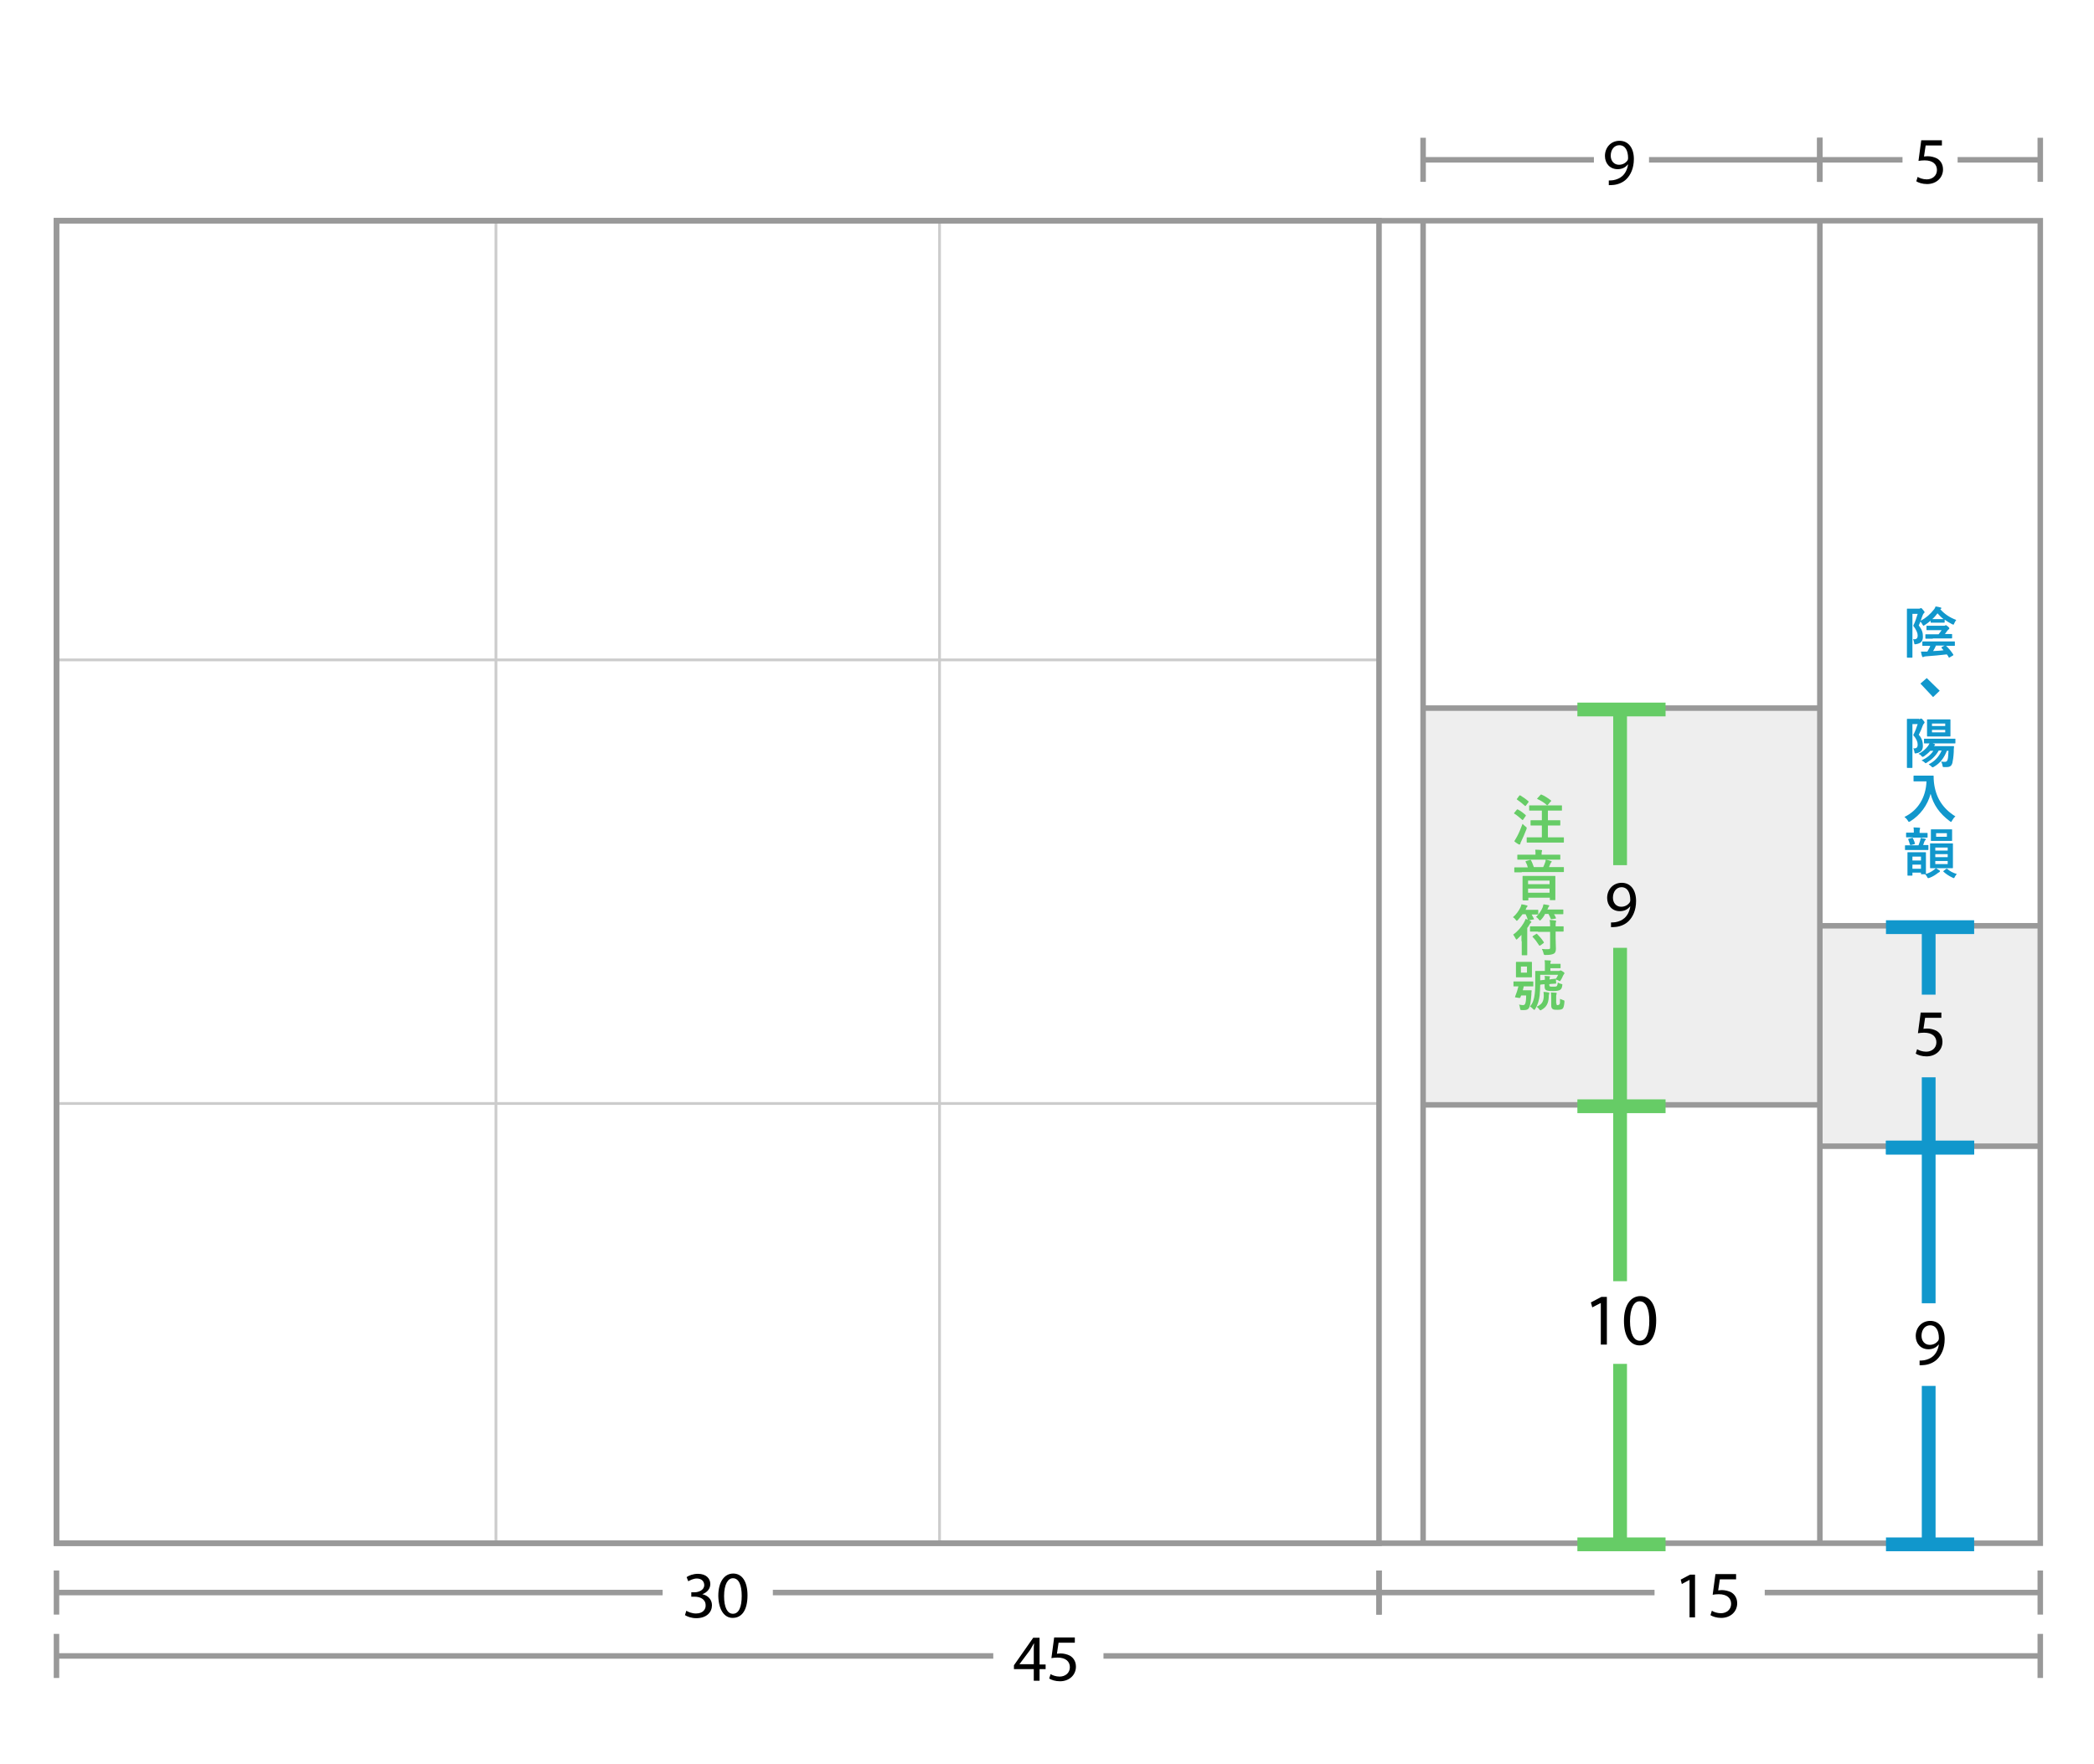
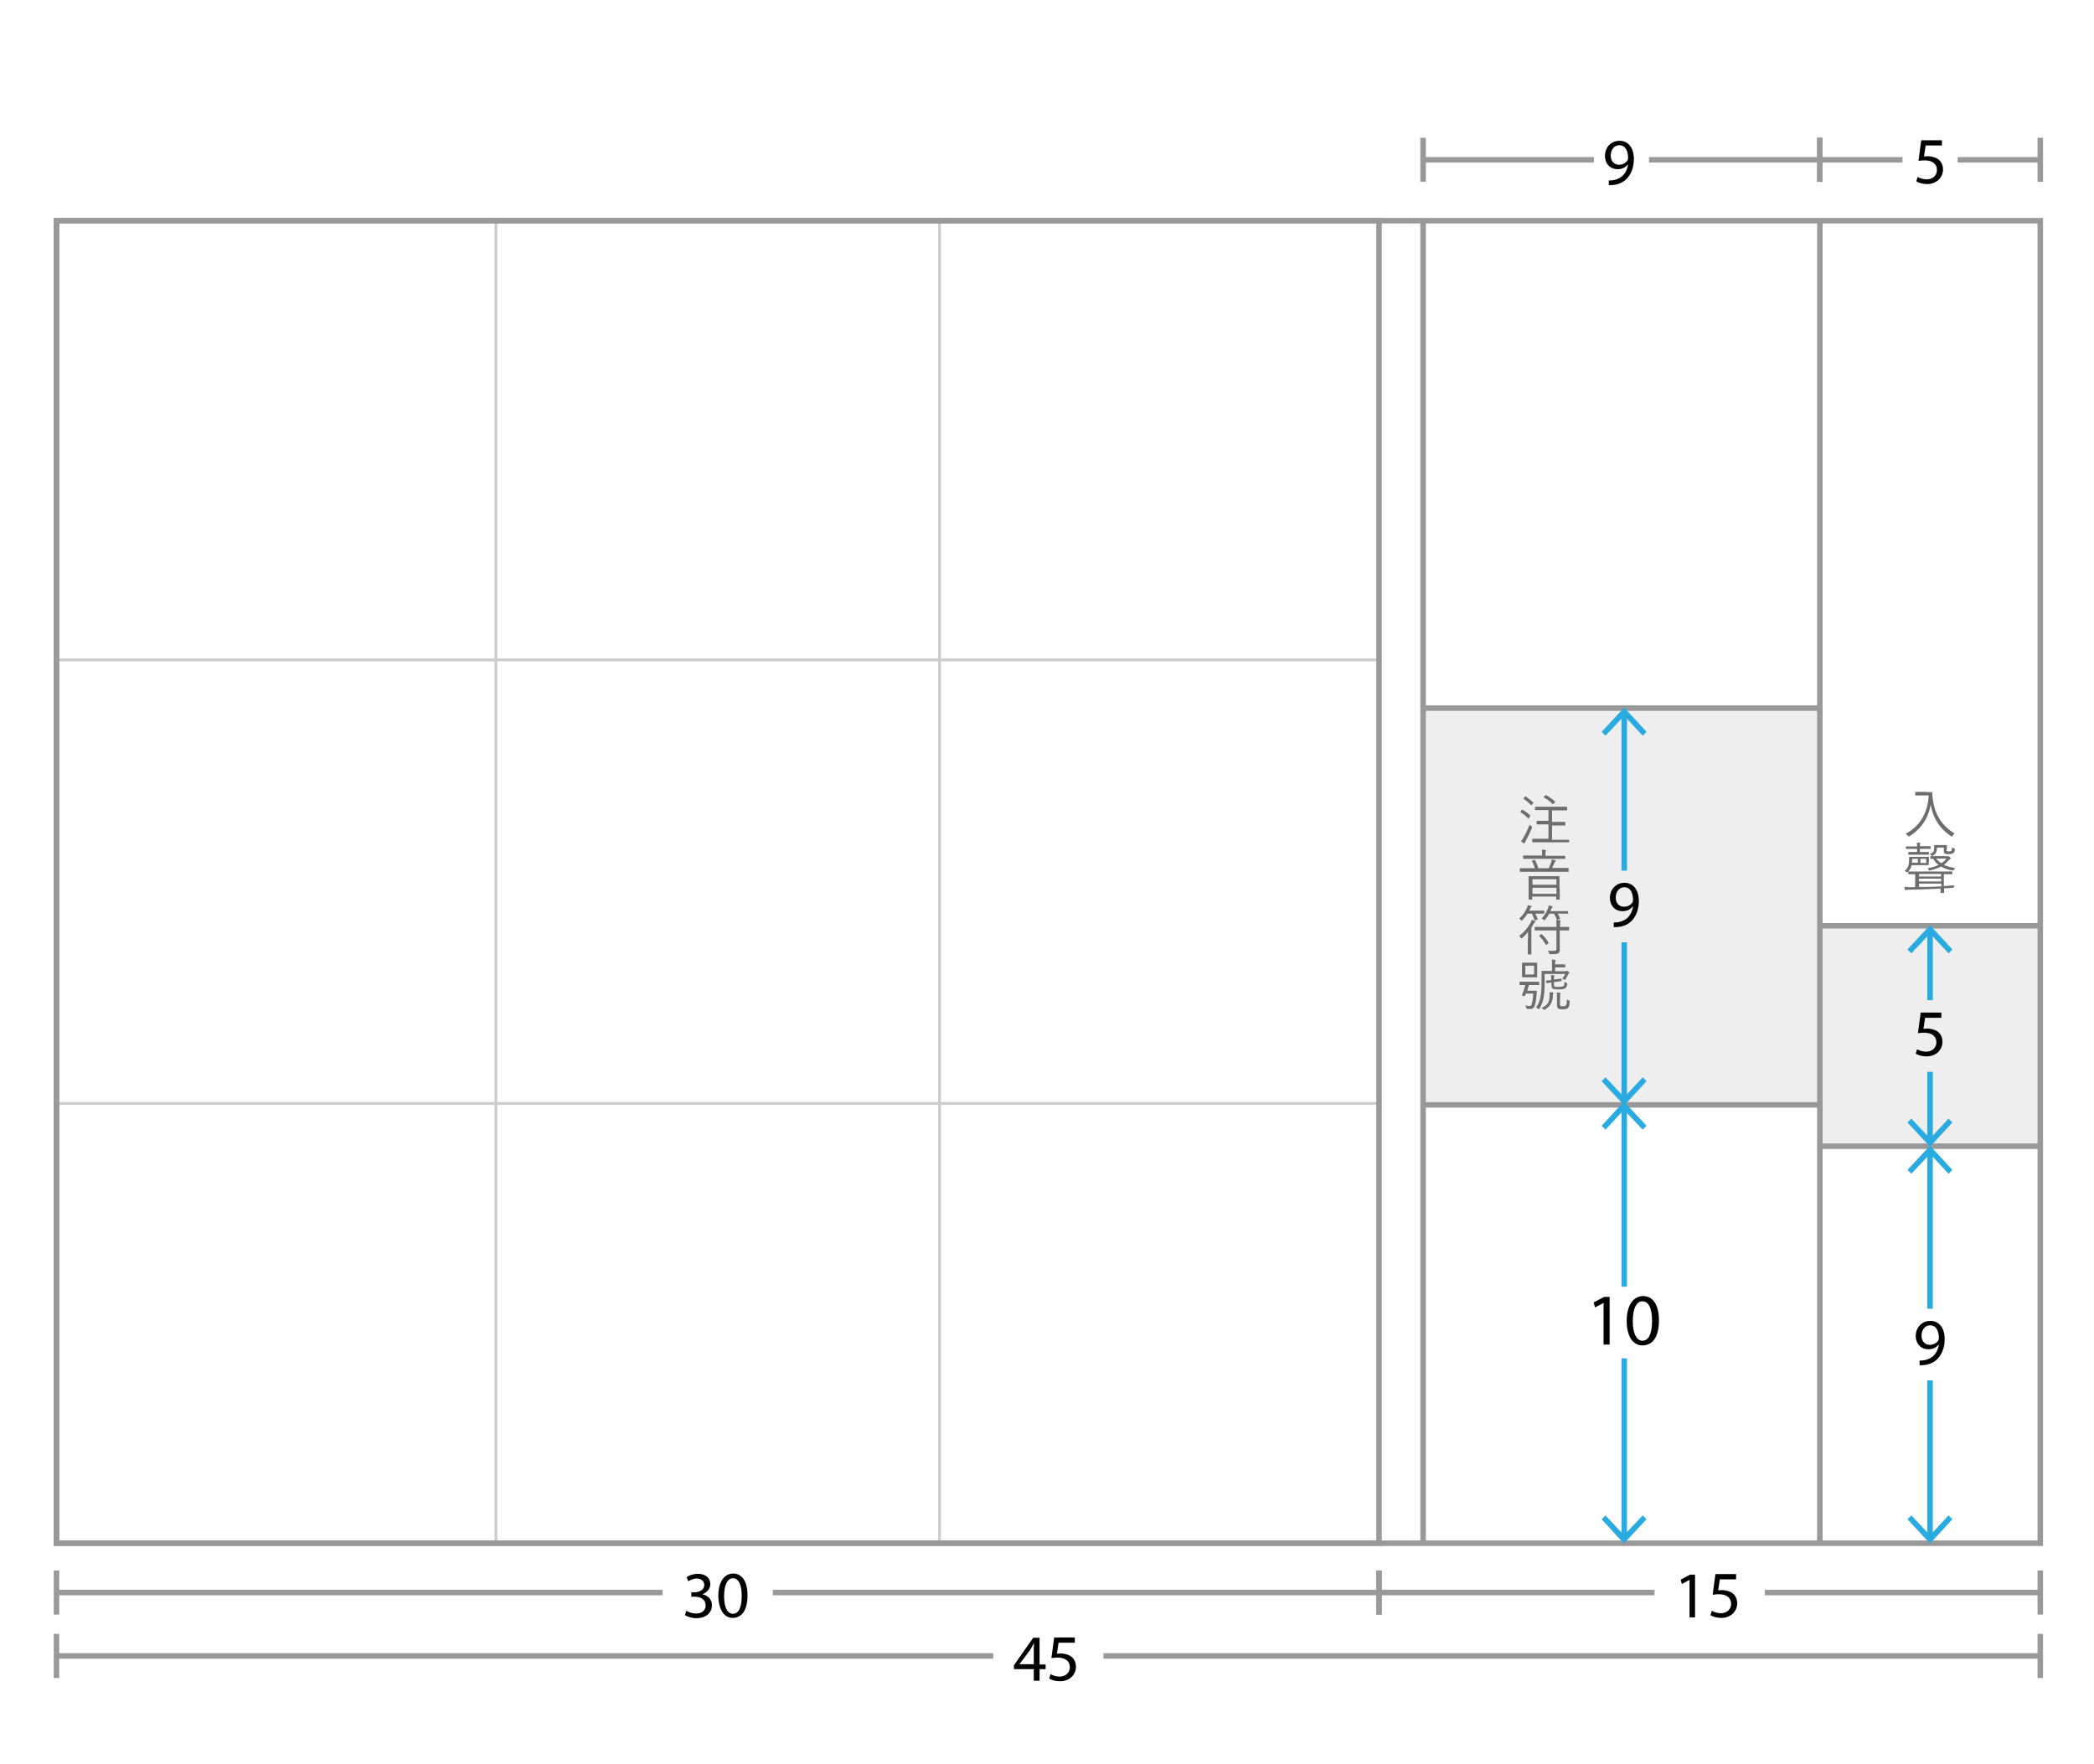
<svg xmlns="http://www.w3.org/2000/svg" viewBox="0 0 760 640" enable-background="new 0 0 760 640">
  <g stroke-miterlimit="10">
    <g fill="#eee" stroke="#999">
      <path d="M516.5 257.1h144v144h-144z" />
      <path stroke-width="2" d="M516.5 401h144M516.5 257h144" />
    </g>
    <g fill="#eee" stroke="#999">
      <path d="M660.5 336.1h80v80h-80z" />
      <path stroke-width="2" d="M660.5 336h80M660.5 416h80" />
    </g>
    <g fill="none" stroke="#ccc">
      <path d="M180 560V80M341 560V80M20.5 239.5h480M20.5 400.5h480" />
    </g>
    <g fill="none" stroke="#999" stroke-width="2">
      <path d="M20.5 80.1h720v480h-720z" />
      <path d="M20.5 80.1h480v480h-480z" />
      <path d="M660.5 560V80M516.5 560V80" />
    </g>
  </g>
  <g>
    <g>
      <path fill="none" stroke="#999" stroke-width="2" stroke-miterlimit="10" d="M20.5 601h340M400.5 601h340" />
      <path fill="#999" d="M19.5 593h2v16h-2zM739.5 593h2v16h-2z" />
      <path d="M375.2 610v-4.2H368v-1.4l7-10h2.3v9.7h2.2v1.7h-2.2v4.2h-2.1zm0-5.9v-5.2c0-.8 0-1.6.1-2.4h-.1c-.5.9-.9 1.6-1.3 2.3L370 604h5.2zM390.2 596.2h-6l-.6 4c.4 0 .7-.1 1.3-.1 1.2 0 2.4.3 3.4.8 1.2.7 2.2 2 2.2 4 0 3-2.4 5.3-5.8 5.3-1.7 0-3.1-.5-3.9-1l.5-1.6c.6.4 1.9.9 3.3.9 2 0 3.7-1.3 3.7-3.4 0-2-1.4-3.5-4.5-3.5-.9 0-1.6.1-2.2.2l1-7.5h7.5v1.9z" />
    </g>
    <g>
      <path fill="none" stroke="#999" stroke-width="2" stroke-miterlimit="10" d="M20.5 578h220M280.5 578h220" />
      <path fill="#999" d="M19.5 570h2v16h-2zM499.5 570h2v16h-2z" />
      <path d="M249.1 584.6c.6.4 2 1 3.5 1 2.7 0 3.6-1.7 3.5-3 0-2.2-2-3.1-4-3.1h-1.2v-1.6h1.2c1.5 0 3.5-.8 3.5-2.6 0-1.2-.8-2.4-2.7-2.4-1.2 0-2.4.6-3.1 1l-.6-1.5c.8-.6 2.4-1.2 4.1-1.2 3.1 0 4.5 1.8 4.5 3.7 0 1.6-1 3-2.9 3.7 1.9.4 3.5 1.8 3.5 4 0 2.5-1.9 4.7-5.7 4.7-1.8 0-3.3-.6-4.1-1.1l.5-1.6zM271.3 579c0 5.3-2 8.2-5.4 8.2-3 0-5.1-2.9-5.2-8 0-5.2 2.3-8.1 5.4-8.1 3.3 0 5.2 3 5.2 7.9zm-8.5.3c0 4.1 1.2 6.4 3.2 6.4 2.2 0 3.2-2.5 3.2-6.5 0-3.8-1-6.4-3.2-6.4-1.8 0-3.2 2.2-3.2 6.5z" />
    </g>
    <g>
      <path fill="none" stroke="#999" stroke-width="2" stroke-miterlimit="10" d="M500.5 578h100M640.5 578h100" />
      <path fill="#999" d="M499.5 570h2v16h-2zM739.5 570h2v16h-2z" />
      <path d="M613.2 573.4l-2.8 1.5-.4-1.6 3.4-1.8h1.8V587h-2v-13.6zM630.2 573.2h-6l-.6 4c.4 0 .7-.1 1.3-.1 1.2 0 2.4.3 3.4.8 1.2.7 2.2 2 2.2 4 0 3-2.4 5.3-5.8 5.3-1.7 0-3.1-.5-3.9-1l.5-1.6c.6.4 1.9.9 3.3.9 2 0 3.7-1.3 3.7-3.4 0-2-1.4-3.5-4.5-3.5-.9 0-1.6.1-2.2.2l1-7.5h7.5v1.9z" />
    </g>
  </g>
  <g>
    <g>
      <path fill="none" stroke="#999" stroke-width="2" stroke-miterlimit="10" d="M660.5 58h30M710.5 58h30" />
      <path fill="#999" d="M659.5 50h2v16h-2zM739.5 50h2v16h-2z" />
      <path fill="none" d="M694.5 46.5h13.9v30.4h-13.9z" />
      <path d="M704.9 52.8h-6l-.6 4c.4 0 .7-.1 1.3-.1 1.2 0 2.4.3 3.4.8 1.2.7 2.2 2 2.2 4 0 3-2.4 5.3-5.8 5.3-1.7 0-3.1-.5-3.9-1l.5-1.6c.6.4 1.9.9 3.3.9 2 0 3.7-1.3 3.7-3.4 0-2-1.4-3.5-4.5-3.5-.9 0-1.6.1-2.2.2l1-7.5h7.5v1.9z" />
    </g>
    <g>
      <path fill="none" stroke="#999" stroke-width="2" stroke-miterlimit="10" d="M516.5 58h62M598.5 58h62" />
      <path fill="#999" d="M515.5 50h2v16h-2zM659.5 50h2v16h-2z" />
      <path d="M583.8 65.5c.5 0 1 0 1.7-.1 1.2-.2 2.4-.7 3.3-1.5 1-.9 1.8-2.3 2.1-4.2h-.1c-.9 1.1-2.1 1.7-3.7 1.7-2.8 0-4.6-2.1-4.6-4.8 0-3 2.1-5.5 5.3-5.5s5.2 2.6 5.2 6.6c0 3.4-1.2 5.8-2.7 7.3-1.2 1.2-2.9 1.9-4.5 2.1-.8.1-1.4.1-1.9.1v-1.7zm.8-9c0 1.9 1.2 3.3 3 3.3 1.4 0 2.5-.7 3.1-1.6.1-.2.2-.4.2-.8 0-2.7-1-4.7-3.2-4.7-1.8 0-3.1 1.6-3.1 3.8z" />
    </g>
  </g>
  <g>
-     <g fill="#1197CC">
-       <path d="M700.8 225.2c-.7.6-1.5 1.2-2.3 1.7-.2.1-.3.2-.4.2-.1 0-.2-.2-.4-.5-.2-.4-.4-.7-.7-1-.2.5-.4.9-.6 1.4 1.3 1.7 1.5 2.7 1.5 4.1 0 1.6-.7 2.4-2.5 2.7-.6.1-.6.1-.7-.6-.1-.6-.2-.9-.4-1.2 1.2.1 1.7-.2 1.7-1.4 0-.9-.5-2-1.6-3.5.8-1.6 1.1-2.8 1.6-4.3h-1.9v15.7c0 .2 0 .2-.2.2h-1.6c-.2 0-.2 0-.2-.2v-17.4c0-.2 0-.2.2-.2h4.2c.2 0 .3 0 .4-.1.1 0 .2-.1.3-.1.2 0 .3.1.8.7.4.5.5.6.5.8 0 .2-.1.2-.2.3-.2.2-.3.4-.4.6-.3.8-.6 1.5-.8 2.2 2-1.1 3.4-2.3 4.9-4.2.2-.3.4-.6.5-1 .6.1 1.3.2 1.9.4.2.1.2.1.2.2s0 .2-.2.3l-.2.1c1.6 1.8 3.4 3 5.8 3.9-.2.3-.5.7-.7 1.2-.1.4-.2.5-.4.5-.1 0-.2-.1-.5-.2-.9-.5-1.8-1-2.6-1.6v.9c0 .2 0 .2-.2.2h-4.7c-.2 0-.2 0-.2-.2v-.6zm-.4 9.2h-2.5c-.2 0-.2 0-.2-.2V233c0-.2 0-.2.2-.2H709.3c.2 0 .2 0 .2.2v1.2c0 .2 0 .2-.2.2h-3c1.1 1 1.8 1.9 2.6 3.1.1.2.1.3-.1.4l-1.2.7c-.1.1-.2.1-.2.1-.1 0-.1 0-.1-.1-.2-.4-.4-.7-.7-1.1-2.4.3-5 .5-7.5.7-.5 0-.7.1-.9.2-.1 0-.2.1-.3.1s-.2-.1-.3-.3c-.2-.5-.3-1.1-.4-1.7h2.3c.5-.8.8-1.4 1.1-2h-.2zm1.1-2.6H699c-.2 0-.2 0-.2-.2v-1.2c0-.2 0-.2.2-.2h4.6c.4-.5.7-.9 1.1-1.5h-5.3c-.2 0-.2 0-.2-.2v-1.2c0-.2 0-.2.2-.2h6.3c.2 0 .3 0 .3-.1s.1-.1.2-.1c.2 0 .3.1.8.5s.5.6.5.7-.1.2-.2.3c-.2.1-.3.2-.6.6-.3.4-.6.8-.8 1.1h2.4c.2 0 .2 0 .2.2v1.2c0 .2 0 .2-.2.2h-6.8zm2.6-7.1h1.3c-.8-.6-1.5-1.3-2.2-2.1-.6.8-1.2 1.5-1.9 2.1h2.8zm-1.5 9.7c-.3.7-.6 1.3-1 1.9 1.3-.1 2.6-.1 3.8-.3l-.7-.8c-.1-.2-.1-.2.1-.4l1-.5h-3.2zM704 250.7l-2.4 2.3-4.6-4.9 2.3-2 4.7 4.6zM696.5 261c.2 0 .3 0 .4-.1.1 0 .2-.1.3-.1.2 0 .3 0 .8.6.4.5.5.6.5.8 0 .2-.1.2-.2.4-.2.2-.3.4-.4.6-.5 1.4-.8 2.1-1.5 3.5 1.2 1.2 1.5 2.8 1.5 4 0 1.5-.7 2.4-2.4 2.7-.6.1-.6.1-.7-.6-.1-.6-.2-.9-.4-1.2 1.2.1 1.6-.3 1.6-1.4 0-.9-.4-2-1.6-3.4.8-1.6 1.1-2.5 1.6-4h-1.9v15.7c0 .2 0 .2-.2.2h-1.6c-.2 0-.2 0-.2-.2v-17.4c0-.2 0-.2.2-.2h4.2zm7.1 11.5c-1.1 1.9-2.5 3.2-4.3 4.3-.2.1-.3.2-.4.2-.1 0-.2-.1-.5-.4-.2-.2-.7-.5-1-.6 1.9-.9 3.3-2 4.3-3.5h-1.1c-.7.8-1.5 1.4-2.3 2-.2.1-.4.2-.5.2-.1 0-.3-.1-.5-.4-.2-.3-.7-.6-1-.7 1.4-.7 2.5-1.6 3.5-2.9.2-.3.3-.6.5-.9h-1.8c-.2 0-.2 0-.2-.2v-1.3c0-.2 0-.2.2-.2h11c.2 0 .2 0 .2.2v1.3c0 .2 0 .2-.2.2H701.4l.6.2c.3.1.3.2.3.3 0 .1 0 .2-.1.2l-.3.3h7c.2 0 .3 0 .3.2-.1.6-.1 1.3-.1 1.9-.1 1.9-.3 3.1-.5 4-.3 1.1-.9 1.5-2.1 1.5h-.9c-.5 0-.5 0-.6-.7-.1-.5-.3-1-.5-1.3.7.1.9.1 1.4.1.5 0 .7-.2.9-.6.2-.5.3-1.3.4-3.4h-.6c-1 2.5-2.3 4.4-4.7 5.8-.2.1-.4.2-.5.2-.1 0-.2-.1-.5-.4-.2-.2-.7-.5-.9-.7 2.2-1.1 3.7-2.7 4.7-5h-1.1zm1.8-11.4h2.3c.2 0 .2 0 .2.2v5.8c0 .2 0 .2-.2.2h-8.1c-.2 0-.2 0-.2-.2v-5.8c0-.2 0-.2.2-.2h5.8zm-4.2 2.4h4.8v-.9h-4.8v.9zm4.8 1.4h-4.8v.9h4.8v-.9zM699.5 281.5h2c.2 0 .3 0 .3.2 0 .7 0 1.3.1 2.2.6 5.4 3.1 9.5 7.8 12.4-.4.3-.8.8-1.2 1.5-.2.3-.2.5-.4.5-.1 0-.2-.1-.5-.3-3.6-2.7-5.9-5.9-6.9-9.9-1.1 4.1-3.7 7.7-7.4 10-.2.1-.4.2-.5.2-.1 0-.2-.2-.4-.5-.3-.5-.8-1-1.2-1.3 5-2.4 7.8-7.2 8-12.9h-4.5c-.2 0-.2 0-.2-.2v-1.7c0-.2 0-.2.2-.2h4.8zM693.9 308.5h-2.3c-.2 0-.2 0-.2-.2V307c0-.2 0-.2.2-.2H696.3c.2-.6.5-1.3.6-1.7.1-.4.1-.5.2-1 .6.1 1.1.2 1.6.3.2.1.3.1.3.2s-.1.2-.2.3c-.1.1-.2.2-.3.4-.2.4-.3.9-.5 1.4h1.7c.2 0 .2 0 .2.2v1.4c0 .2 0 .2-.2.2h-5.8zm.3-4.6H692c-.2 0-.2 0-.2-.2v-1.3c0-.2 0-.2.2-.2h2.6v-.2c0-.7 0-1.3-.1-1.7.8 0 1.4.1 2.1.1.2 0 .3.1.3.2s-.1.2-.1.4c-.1.2-.1.4-.1 1.1v.2h2.7c.2 0 .2 0 .2.2v1.3c0 .2 0 .2-.2.2h-5.2zm4.8 13.3c1.2-.4 2-.8 2.9-1.5.3-.2.5-.4.7-.6.5.3.9.5 1.3.8.2.1.2.2.2.3 0 .1-.1.2-.2.3-.2.1-.3.2-.5.3-.9.7-1.8 1.3-3.1 1.8-.2.1-.4.1-.5.1-.2 0-.2-.1-.4-.5s-.5-.7-.7-.9h-1.3c-.2 0-.2 0-.2-.2v-.4h-3.1v.9c0 .2 0 .2-.2.2h-1.4c-.2 0-.2 0-.2-.2v-8.1c0-.2 0-.2.2-.2h6.3c.2 0 .2 0 .2.2v7.7zm-5.1-13.1c.3-.1.3 0 .4.2.2.5.5 1 .7 1.8.1.2 0 .2-.3.3l-1.1.3c-.3 0-.3 0-.4-.2-.2-.7-.4-1.2-.6-1.8-.1-.2-.1-.2.2-.3l1.1-.3zm.2 6.8v1.4h3.1v-1.4h-3.1zm3.1 4.4v-1.5h-3.1v1.5h3.1zm5.8-.2h-2.3c-.2 0-.2 0-.2-.2v-8.6c0-.2 0-.2.2-.2H708.6c.2 0 .2 0 .2.2v8.6c0 .2 0 .2-.2.2H703zm3.1-14.1h2.2c.2 0 .2 0 .2.2v3.8c0 .2 0 .2-.2.2H701c-.2 0-.2 0-.2-.2v-3.8c0-.2 0-.2.2-.2h5.1zm-3.7 6.6v1.1h4.5v-1.1h-4.5zm4.5 3.5V310h-4.5v1.1h4.5zm0 1.4h-4.5v1.1h4.5v-1.1zm-.3-10.1h-3.9v1.3h3.9v-1.3zm-.3 13c.1-.1.2-.1.3-.1.1 0 .1 0 .2.1.9.8 2 1.4 3.4 1.8-.2.3-.5.6-.7 1-.2.4-.2.5-.4.5-.1 0-.3-.1-.5-.2-1.3-.6-2.3-1.3-3.2-2.1-.2-.2-.1-.2.1-.4l.8-.6z" />
+     <g fill="#6D6D6D">
+       <path d="M699.2 287.5h1.9s.2 0 .2.2c0 .5 0 1.3.2 2.4.7 5.3 3.1 9.5 7.9 12.4-.2.2-.5.5-.7.8-.1.2-.2.3-.3.3-.1 0-.1 0-.3-.1-4.1-2.8-6.5-6.5-7.4-11.5-.7 4.9-3.6 9-7.7 11.5-.2.1-.2.1-.3.1s-.1-.1-.3-.3c-.2-.3-.5-.5-.8-.7 5.2-2.6 8.1-7.7 8.4-13.9H695.3c-.1 0-.2 0-.2-.2v-.9c0-.1 0-.2.2-.2h3.9zM700 312.8v1c0 .1 0 .2-.2.2h-6c-.2.9-.6 1.7-1.3 2.4-.1.1-.2.2-.3.2-.1 0-.1 0-.3-.1-.2-.2-.4-.3-.6-.4 1.3-1.1 1.6-2.4 1.6-4.2v-.7c0-.1 0-.2.2-.2H699.9c.1 0 .2 0 .2.2v1.6zm5.6 8.8c1.2-.1 2.5-.2 3.7-.3-.1.1-.1.3-.1.5-.1.4-.1.4-.5.4-.8.1-1.9.2-3.1.2v1.5c0 .1 0 .2-.2.2h-.9c-.2 0-.2 0-.2-.2v-1.4c-1.4.1-3 .1-4.4.2-2.9.1-4.8.2-7.1.2-.4 0-.7 0-.9.1-.1.1-.2.1-.3.1-.1 0-.1-.1-.2-.2-.1-.3-.2-.6-.2-1 .5 0 1.1.1 2.2.1h1.7v-4.7h-2.3c-.1 0-.2 0-.2-.2v-.6c0-.1 0-.2.2-.2H708.4c.1 0 .2 0 .2.2v.6c0 .1 0 .2-.2.2H705.5v4.3zm-4.8-13.7c0 .1 0 .2-.2.2h-3.8v1.1h3.1c.1 0 .2 0 .2.2v.6c0 .1 0 .2-.2.2H692.8c-.2 0-.2 0-.2-.2v-.6c0-.1 0-.2.2-.2h3v-1.1h-3.9c-.1 0-.2 0-.2-.2v-.6c0-.1 0-.1.2-.1h3.9v-.1c0-.4 0-.9-.1-1.3.5 0 .8.1 1.1.1.1 0 .2.1.2.2s0 .1-.1.2c-.1.2-.1.3-.1.8h3.7c.1 0 .2 0 .2.2v.6zm-4.7 3.8H694v.1c0 .5 0 .9-.1 1.3h2.2v-1.4zm8.4 5.5h-8v.9h8v-.9zm0 1.7h-8v1h8v-1zm0 1.8h-8v1.2h2.2c1.9 0 3.9-.1 5.9-.2v-1zm-5.4-9H697v1.5h2.1v-1.5zm7.4-.9c.2 0 .3 0 .4-.1h.2c.1 0 .2 0 .5.3s.4.4.4.5c0 .1 0 .2-.2.2l-.6.6c-.5.6-1.1 1.1-1.7 1.6 1.2.6 2.6.9 4.1 1.1-.2.2-.3.4-.4.6-.2.4-.2.4-.6.3-1.5-.2-2.9-.7-4.1-1.4-1.1.6-2.4 1-4 1.4-.3.1-.4.1-.5-.2-.1-.3-.2-.4-.4-.6 1.5-.2 2.9-.6 4-1.2-.8-.6-1.5-1.3-1.9-2.2h-.9c-.2 0-.2 0-.2-.2v-.6c0-.1 0-.2.2-.2h5.7zm-.1-2.4c0 .2 0 .4.2.5.1.1.4.1.8.1.5 0 .7-.1.9-.3.1-.2.1-.5.2-1.2.2.2.4.3.7.4.3.1.3.1.3.5-.1.8-.3 1-.5 1.2-.2.2-.8.4-1.6.4-.6 0-1.1 0-1.3-.1-.4-.1-.6-.4-.6-1v-1.3H703c0 1.6-.4 2.4-1.6 3-.3.1-.3.1-.5-.2-.2-.2-.3-.4-.5-.5 1.4-.4 1.6-1 1.6-2.3v-.7c0-.1 0-.2.2-.2h4.2s.2 0 .2.2v1.5zm-3.7 3.2c.5.7 1.1 1.2 1.9 1.7.8-.5 1.4-1.1 1.9-1.7h-3.8z" />
    </g>
    <g>
-       <path fill="none" stroke="#1197CC" stroke-width="5" stroke-miterlimit="10" d="M700 336v25M700 391v25" />
-       <path fill="#1197CC" d="M684.5 334h32v5h-32zM684.5 414h32v5h-32z" />
+       <path fill="#1197CC" d="M700.5 338v76" />
+       <path fill="none" stroke="#29ABE2" stroke-width="2" stroke-miterlimit="10" d="M700.5 338v25M700.5 389v25" />
+       <path fill="#29ABE2" d="M692.3 344.6l1.4 1.4 6.8-7.2 6.7 7.2 1.4-1.4-8.1-8.8zM692.3 407.4l1.4-1.4 6.8 7.2 6.7-7.2 1.4 1.4-8.1 8.8z" />
      <path d="M704.7 369.4h-6l-.6 4c.4 0 .7-.1 1.3-.1 1.2 0 2.4.3 3.4.8 1.2.7 2.2 2 2.2 4 0 3-2.4 5.3-5.8 5.3-1.7 0-3.1-.5-3.9-1l.5-1.6c.6.4 1.9.9 3.3.9 2 0 3.7-1.3 3.7-3.4 0-2-1.4-3.5-4.5-3.5-.9 0-1.6.1-2.2.2l1-7.5h7.5v1.9z" />
    </g>
    <g>
-       <path fill="none" stroke="#1197CC" stroke-width="5" stroke-miterlimit="10" d="M700 416v57M700 503v57" />
-       <path fill="#1197CC" d="M684.5 414h32v5h-32zM684.5 558h32v5h-32z" />
+       <path fill="#DB1976" d="M700.5 418v140" />
+       <path fill="none" stroke="#29ABE2" stroke-width="2" stroke-miterlimit="10" d="M700.5 418v57M700.5 501v57" />
+       <path fill="#29ABE2" d="M692.3 424.6l1.4 1.4 6.8-7.2 6.7 7.2 1.4-1.4-8.1-8.8zM692.3 551.4l1.4-1.4 6.8 7.2 6.7-7.2 1.4 1.4-8.1 8.8z" />
      <path d="M696.6 493.8c.5 0 1 0 1.7-.1 1.2-.2 2.4-.7 3.3-1.5 1-.9 1.8-2.3 2.1-4.2h-.1c-.9 1.1-2.1 1.7-3.7 1.7-2.8 0-4.6-2.1-4.6-4.8 0-3 2.1-5.5 5.3-5.5s5.2 2.6 5.2 6.6c0 3.4-1.2 5.8-2.7 7.3-1.2 1.2-2.9 1.9-4.5 2.1-.8.1-1.4.1-1.9.1v-1.7zm.8-9c0 1.9 1.2 3.3 3 3.3 1.4 0 2.5-.7 3.1-1.6.1-.2.2-.4.2-.8 0-2.7-1-4.7-3.2-4.7-1.8 0-3.1 1.6-3.1 3.8z" />
    </g>
  </g>
  <g>
-     <g fill="#6c6">
-       <path d="M550.5 293.9c.2-.2.2-.2.4-.1 1 .5 1.9 1.2 2.8 2 .1.1.1.1.1.2s0 .1-.1.2l-.9 1.3c-.1.1-.1.1-.2.1 0 0-.1 0-.2-.1-.9-.8-1.8-1.6-2.8-2.2l-.1-.1c0-.1 0-.1.1-.2l.9-1.1zm.1 9.7c.6-1.1 1.3-2.7 2-4.6.3.3.7.7 1.1 1 .3.2.4.3.4.5 0 .1 0 .2-.1.5-.6 1.6-1.3 3.1-1.9 4.4-.2.3-.3.6-.3.8 0 .2-.1.3-.3.3-.1 0-.2 0-.4-.1-.5-.3-1-.6-1.5-1.1.4-.7.7-1.1 1-1.7zm.8-14.8c.2-.2.2-.2.4-.1 1 .6 2 1.3 2.9 2.1.1.1.1.1.1.2s0 .1-.1.2l-.9 1.2c-.2.2-.2.2-.3.1-.9-.8-2-1.7-2.9-2.3l-.1-.1c0-.1 0-.1.1-.2l.8-1.1zm5.7 17h-2.8c-.2 0-.2 0-.2-.2v-1.5c0-.2 0-.2.2-.2h5.3v-4.3H555.7c-.2 0-.2 0-.2-.2v-1.5c0-.2 0-.2.2-.2H559.6v-3.5h-4.4c-.2 0-.2 0-.2-.2v-1.5c0-.2 0-.2.2-.2h11.5c.2 0 .2 0 .2.2v1.5c0 .2 0 .2-.2.2h-4.9v3.5h4.3c.2 0 .2 0 .2.2v1.5c0 .2 0 .2-.2.2h-4.3v4.3h5.6c.2 0 .2 0 .2.2v1.5c0 .2 0 .2-.2.2h-10.3zm2-17.3c.2-.2.2-.2.4-.1 1 .4 2.4 1.3 3.4 2.1.1.1.1.1.1.2s0 .1-.2.2l-1 1.2c-.2.2-.2.2-.4.1-.9-.9-2.3-1.7-3.4-2.2-.2-.1-.2-.1 0-.3l1.1-1.2zM552.3 316.6h-2.5c-.2 0-.2 0-.2-.2V315c0-.2 0-.2.2-.2h4.7c-.2-.8-.4-1.3-.8-2-.1-.2 0-.2.2-.3l1.4-.4c.2-.1.3 0 .4.2.4.7.6 1.4 1 2.4h3.4c.3-.7.5-1.1.7-1.7.1-.3.2-.6.2-1 .7.1 1.3.3 1.9.5.2.1.3.1.3.2s-.1.2-.2.3c-.1.1-.2.3-.3.5l-.5 1.2h5.2c.2 0 .2 0 .2.2v1.4c0 .2 0 .2-.2.2h-15.1zm1.3-4.6h-2.7c-.2 0-.2 0-.2-.2v-1.4c0-.2 0-.2.2-.2h6.4c0-.8 0-1.3-.1-1.8.7 0 1.4 0 2.2.1.2 0 .3.1.3.2s-.1.2-.1.4c-.1.2-.1.4-.1 1.1h6.6c.2 0 .2 0 .2.2v1.4c0 .2 0 .2-.2.2h-12.5zm-.8 14.7c-.2 0-.2 0-.2-.2V318.1c0-.2 0-.2.2-.2h11.5c.2 0 .2 0 .2.2V326.5c0 .2 0 .2-.2.2h-1.6c-.2 0-.2 0-.2-.2v-.7h-7.8v.8c0 .2 0 .2-.2.2h-1.7zm1.8-5.8h7.8v-1.3h-7.8v1.3zm7.8 3.1v-1.5h-7.8v1.5h7.8zM552.2 341.6v-2.3c-.5.5-.9 1-1.4 1.4-.2.2-.3.3-.4.3-.1 0-.2-.1-.4-.5-.3-.5-.5-.9-.8-1.3 1.8-1.3 2.9-2.7 3.8-4.2.3-.5.6-1.1.7-1.5.3.1.6.2.8.3-.2-.7-.5-1.4-.8-2h-1.1c-.5.7-1.1 1.4-1.7 2.1-.2.2-.3.3-.4.3-.1 0-.2-.1-.4-.4-.3-.4-.6-.7-1-.9 1.2-1 2.1-2.3 2.7-3.5.2-.4.3-.7.4-1.2.7.1 1.3.2 1.9.4.2 0 .3.1.3.3 0 .1-.1.2-.2.3-.1.1-.2.2-.3.5l-.2.5h4.4c.2 0 .2 0 .2.2v1.3c0 .2 0 .2-.2.2h-2.2c.3.5.5 1 .8 1.5.1.2.1.3-.2.3l-1.5.3.5.3c.2.1.3.2.3.3 0 .1 0 .2-.2.3-.1.1-.3.3-.5.7-.2.4-.5.8-.8 1.2v9.7c0 .2 0 .2-.2.2h-1.6c-.2 0-.2 0-.2-.2v-4.9zm6-3.5h-2.7c-.2 0-.2 0-.2-.2v-1.5c0-.2 0-.2.2-.2H562.6c0-.9 0-1.5-.2-2.3.8 0 1.4.1 2.1.2.2 0 .3.1.3.2 0 .2-.1.3-.1.4-.1.2-.1.6-.1 1.5h2.7c.2 0 .2 0 .2.2v1.5c0 .2 0 .2-.2.2h-2.7v2.5c0 1.4.1 2.4.1 3.6 0 .9-.1 1.5-.7 1.9-.6.3-1.3.5-3 .5-.6 0-.6 0-.8-.6-.1-.6-.4-1.2-.6-1.6.8.1 1.3.1 2 .1.9 0 1-.1 1-.6v-5.7h-4.4zm-.7.9c.1-.1.2-.1.2-.1.1 0 .1 0 .2.1.9.9 1.6 1.7 2.4 2.9.1.2.1.2-.1.4l-1.1.8c-.1.1-.2.1-.3.1-.1 0-.1 0-.2-.1-.7-1.1-1.4-2.1-2.3-3-.2-.2-.1-.2.1-.4l1.1-.7zm3.2-7.1c-.4.7-.8 1.3-1.4 1.9-.2.2-.3.3-.4.3-.1 0-.2-.1-.4-.4-.3-.4-.7-.7-1-.9 1.1-1.1 1.9-2.3 2.4-3.5.1-.3.2-.7.3-1.1.6.1 1.4.2 1.8.3.2.1.3.1.3.3 0 .1-.1.2-.2.3-.1.1-.2.2-.3.6-.1.1-.1.3-.2.4h5.6c.2 0 .2 0 .2.2v1.3c0 .2 0 .2-.2.2H564c.3.4.5.8.7 1.3.1.2 0 .3-.2.3l-1.3.2c-.3 0-.3.1-.4-.2-.2-.6-.5-1.1-.8-1.7h-1.3zM553.1 357.8c-.1.5-.3 1-.4 1.6h3c.2 0 .2 0 .2.3-.1.4-.1.9-.1 1.3-.2 2.5-.4 3.8-.8 4.7-.3.6-.8.9-1.8.9h-.9c-.5 0-.5-.1-.6-.6-.1-.6-.2-1.1-.4-1.4.6.1 1 .2 1.4.2.4 0 .6-.1.8-.4.3-.6.4-1.6.4-3.1h-1.8c-.1.3-.2.5-.3.7-.1.2-.1.2-.4.2l-1.3-.2c-.2 0-.3-.1-.2-.3.5-1.2.9-2.5 1.2-3.7h-1.6c-.2 0-.2 0-.2-.2v-1.4c0-.2 0-.2.2-.2H556.3c.2 0 .2 0 .2.2v1.4c0 .2 0 .2-.2.2h-3.2zm.9-8.7h1.8c.2 0 .2 0 .2.2v5.2c0 .2 0 .2-.2.2h-5.4c-.2 0-.2 0-.2-.2v-5.2c0-.2 0-.2.2-.2h3.6zm.2 1.7H552v2.2h2.2v-2.2zm6.5 6.4c-1.1.1-1.5.1-1.7.2 0 1.4-.1 2.6-.2 3.9-.2 1.7-.7 3.4-1.6 4.9-.1.2-.2.3-.4.3-.1 0-.2-.1-.4-.3-.4-.4-.7-.7-1.1-.9 1.1-1.3 1.5-2.8 1.7-4.5.2-1.4.2-3.1.2-5.3v-2.9c0-.2 0-.2.2-.2h3.3v-2.3c0-.6 0-1.1-.1-1.6.8 0 1.2.1 2 .1.2 0 .3.1.3.2s-.1.2-.1.3c-.1.1-.1.3-.1.7h3.5c.2 0 .2 0 .2.2v1.2c0 .2 0 .2-.2.2h-3.5v1h3c.2 0 .3 0 .4-.1.1 0 .2-.1.3-.1.2 0 .3.1.8.4.5.3.6.5.6.6 0 .2-.1.3-.2.4-.1.1-.1.2-.3.5-.2.4-.4 1-.9 1.7-.1.2-.2.3-.3.3-.1 0-.2-.1-.4-.2-.4-.2-.7-.3-1-.4l.1 1.3c0 .2-.1.2-.2.2-.2 0-.5 0-1.7.1l-.6.1v.2c0 .4.1.5.2.6.2.1.6.1 1.2.1.8 0 1.1 0 1.3-.2.2-.2.3-.5.4-1.3.3.2.8.4 1.2.5.5.1.5.1.4.6-.1.8-.3 1.2-.7 1.5-.4.3-1.2.5-2.6.5-1.2 0-2.1-.1-2.5-.3-.4-.2-.6-.6-.6-1.5v-.7zm-.4 4.4c0-.5 0-1-.1-1.6.6 0 1.3.1 1.8.2.2 0 .3.1.3.3 0 .1-.1.3-.1.4-.1.2-.1.6-.1 1-.1 2.2-.8 3.6-2.6 4.6-.2.1-.3.2-.4.2-.1 0-.2-.1-.4-.3-.3-.5-.7-.8-1-1 1.9-.9 2.5-1.8 2.6-3.8zm.4-6.1c0-.5 0-1-.1-1.3.5 0 1.3.1 1.7.1.2 0 .3.1.3.2s0 .1-.1.2-.1.3-.1.8l.5-.1c1.1-.1 1.5-.2 1.8-.2.4-.5.6-1 .8-1.4H559v2l1.7-.2v-.1zm4.2 8.6c0 .4 0 .5.1.6.1.1.2.1.4.1s.4-.1.6-.3c.2-.3.2-.7.2-2 .3.2.8.3 1.2.5.4.1.4.2.4.6-.1 1.4-.3 1.9-.5 2.3-.3.4-.7.6-2 .6-.9 0-1.4 0-1.8-.3-.3-.2-.5-.6-.5-1.4v-2.4c0-.9 0-1.5-.1-2.2.5 0 1.4.1 1.8.1.2 0 .3.1.3.2 0 .2-.1.2-.1.4-.1.2-.1.4-.1 1.1v2.1z" />
+     <g fill="#6D6D6D">
+       <path d="M552.3 294c.1-.2.2-.2.3-.1.9.5 1.9 1.2 2.8 2.1.1.1.1.1-.1.3l-.4.6c-.1.2-.2.2-.3.1-.9-.9-1.7-1.6-2.7-2.2-.1-.1-.1-.1 0-.3l.4-.5zm1.5 11.1c-.2.4-.4.7-.4.8 0 .1-.1.2-.2.2s-.1 0-.3-.1c-.3-.2-.6-.5-.9-.7.4-.4.7-.8 1.1-1.6.7-1.3 1.3-2.5 2.1-4.4.1.2.3.4.6.6.3.2.3.2.2.6-.7 1.7-1.4 3.1-2.2 4.6zm-.3-15.9c.1-.2.2-.2.3-.1.9.6 1.9 1.4 2.7 2.2.1.1.1.1-.1.3l-.4.5c-.1.2-.2.2-.3.1-.9-.9-1.7-1.6-2.7-2.3-.1-.1-.1-.1 0-.3l.5-.4zm16 16.3c0 .1 0 .2-.2.2h-13c-.1 0-.2 0-.2-.2v-.9c0-.1 0-.2.2-.2H562v-5.2h-4.2s-.1 0-.1-.2v-.9c0-.1 0-.2.1-.2h4.2V294h-4.7c-.1 0-.2 0-.2-.2v-.8c0-.1 0-.2.2-.2h11.3c.1 0 .2 0 .2.2v.9c0 .1 0 .2-.2.2h-5.3v4.2h4.6c.2 0 .2 0 .2.2v.9c0 .1 0 .2-.2.2h-4.6v5.2h6c.1 0 .2 0 .2.2v.5zm-8.6-16.8c.2-.2.2-.2.3-.1 1 .6 2.2 1.4 3.2 2.3.1.1.1.2-.1.3l-.4.5c-.2.2-.2.2-.4.1-1-1-2.1-1.8-3.2-2.4-.1-.1-.1-.1.1-.3l.5-.4zM569.4 316.2c0 .1 0 .2-.2.2h-17.4c-.1 0-.2 0-.2-.2v-.9c0-.1 0-.2.2-.2H557.1c-.3-1-.6-1.7-1.1-2.6-.1-.1 0-.1.2-.2l.6-.2c.2-.1.2 0 .3.1.5.8.9 1.8 1.2 2.9h3.8c.4-.8.7-1.6.9-2.2.1-.3.2-.6.2-1 .4.1.9.2 1.2.3.2.1.2.1.2.2s-.1.2-.1.3c-.1.1-.2.2-.3.4-.3.6-.6 1.3-.9 1.9H569.1c.1 0 .2 0 .2.2v1zm-1.3-4.7c0 .2 0 .2-.2.2H553c-.1 0-.2 0-.2-.2v-.8c0-.1 0-.2.2-.2H559.7v-.1c0-1 0-1.5-.1-2 .5 0 .9 0 1.3.1.2 0 .2.1.2.2s0 .2-.1.4-.1.5-.1 1.4v.1h7c.1 0 .2 0 .2.2v.7zm-2 11.1v3.7c0 .1 0 .2-.2.2h-.9c-.1 0-.2 0-.2-.2v-.9h-8.7v1c0 .1 0 .1-.2.1h-.9c-.1 0-.2 0-.2-.1v-8.2c0-.1 0-.2.2-.2h10.8c.1 0 .2 0 .2.2v4.4zm-1.2-3.5h-8.7v2h8.7v-2zm0 3.1h-8.7v2.2h8.7v-2.2zM560.4 331.4c0 .1 0 .2-.2.2h-3c.4.6.6 1.2.9 2 0 .1 0 .2-.2.2l-.7.2c-.3.1-.3.1-.3-.1-.2-.8-.6-1.6-.9-2.3h-1.6c-.5.8-1.2 1.6-1.8 2.3-.1.1-.2.2-.3.2-.1 0-.1-.1-.3-.2-.2-.2-.4-.4-.6-.5 1.3-1.2 2.2-2.5 2.8-3.9.2-.4.2-.7.3-1 .5.1.9.2 1.2.3.1 0 .2.1.2.2s-.1.2-.2.2c-.1.1-.2.2-.3.5-.1.3-.3.6-.4.8H560.3c.1 0 .2 0 .2.2v.7zm-5.8 9.3v-2.5c-.6.8-1.4 1.6-2.1 2.2-.1.1-.2.2-.3.2-.1 0-.2-.1-.3-.3-.2-.3-.3-.5-.5-.6 1.9-1.5 3.2-3.1 4.1-4.8.2-.4.4-.8.5-1.1.4.2.8.3 1.1.5l.2.2c0 .1 0 .2-.2.2-.1.1-.3.3-.5.6-.2.4-.5.9-.8 1.4v9.6c0 .1 0 .1-.1.1h-1c-.1 0-.2 0-.2-.1v-5.6zm14.8-3.2c0 .1 0 .2-.2.2H566.1v6.9c0 .7-.1 1.2-.6 1.4-.5.3-1.2.3-2.8.3-.4 0-.4 0-.5-.4-.1-.4-.2-.7-.4-.9.6.1 1.1.1 1.8.1 1.1 0 1.3-.1 1.3-.8v-6.6h-7.7c-.1 0-.2 0-.2-.2v-.9c0-.1 0-.2.2-.2h7.7v-.1c0-1.2 0-1.8-.1-2.4.5 0 .9.1 1.3.1.1 0 .3.1.3.2s-.1.2-.1.4c-.1.2-.1.6-.1 1.7v.1H569.3c.1 0 .2 0 .2.2v.9zm-10.1 1.6c.2-.1.2-.1.3 0 1 .9 1.7 1.8 2.4 3 .1.1 0 .2-.1.3l-.5.4c-.2.2-.3.2-.4 0-.7-1.2-1.4-2.2-2.3-3-.1-.1-.1-.2.1-.3l.5-.4zm10-7.7c0 .1 0 .2-.1.2h-3.9c.4.5.7 1.1.9 1.8 0 .1 0 .2-.2.2l-.6.2c-.3.1-.3.1-.4-.1-.2-.7-.6-1.4-1-2.1h-1.7c-.4.7-.9 1.5-1.5 2.2-.1.1-.2.2-.3.2s-.2-.1-.3-.2c-.2-.2-.4-.3-.7-.4 1.2-1.3 1.9-2.5 2.4-3.9.1-.2.2-.6.2-.9.4.1.9.2 1.2.3.1 0 .2.1.2.2s-.1.2-.2.3c-.1.1-.1.2-.3.5-.1.3-.2.5-.3.8h6.3s.1 0 .1.2v.5zM558.8 357.3c0 .1 0 .2-.2.2h-3.7l-.6 2.1h3.3c.1 0 .2 0 .2.2-.1.3-.1.7-.1 1-.2 2.1-.4 3.5-.8 4.5-.3.6-.8.9-1.6.9-.3 0-.7 0-1-.1-.3 0-.3-.1-.4-.4-.1-.3-.2-.7-.3-.8.6.1 1 .2 1.4.2.5 0 .8-.1.9-.5.3-.9.5-2.4.6-4h-2.7l-.3.8c-.1.1-.1.1-.3.1l-.6-.1c-.2-.1-.2-.1-.2-.2.5-1.2.9-2.5 1.2-3.7h-2c-.1 0-.1 0-.1-.2v-.8c0-.1 0-.2.1-.2H558.4c.1 0 .2 0 .2.2v.8zm-.9-4.4v1.6c0 .1 0 .2-.2.2h-5.1c-.1 0-.2 0-.2-.2v-4.9c0-.1 0-.2.2-.2H557.7c.1 0 .2 0 .2.2v3.3zm-1.1-2.4h-3.2v3.2h3.2v-3.2zm11.3 2c.2 0 .3 0 .3-.1s.2-.1.2-.1c.2 0 .3.1.6.3s.4.4.4.5c0 .1-.1.2-.2.2-.1.1-.2.2-.3.5-.2.4-.5.9-.9 1.6-.1.2-.2.2-.2.2-.1 0-.1 0-.3-.1-.2-.1-.5-.2-.7-.3.5-.6.8-1.2 1.1-1.7h-7.5v2.3c0 1.6 0 3.5-.2 5.2-.2 1.7-.7 3.5-1.7 5.1l-.2.2c-.1 0-.1-.1-.3-.2-.2-.2-.5-.4-.7-.5 1.2-1.5 1.6-3.2 1.8-5 .2-1.5.2-3.2.2-4.9v-3.1c0-.1 0-.2.1-.2h3.7v-2.6c0-.6 0-1.1-.1-1.5.5 0 .8 0 1.2.1.1 0 .2.1.2.2s-.1.2-.1.3c-.1.1-.1.5-.1 1v.1h3.5c.1 0 .2 0 .2.2v.7c0 .2 0 .2-.2.2h-3.5v1.4h3.7zm-4.4 8.2c-.1.2-.1.5-.1 1-.2 2-.8 3.5-2.9 4.7-.1.1-.2.1-.3.1-.1 0-.2-.1-.3-.2-.2-.2-.4-.4-.6-.5 2.1-.9 2.8-2.1 2.9-4.1v-1.6c.4 0 .8.1 1.1.1.2 0 .3.1.3.2 0 0 0 .2-.1.3zm.3-3.4c0 .5.1.7.3.8.2.1.7.1 1.4.1.8 0 1.4-.1 1.7-.3.3-.2.4-.7.4-1.6.2.2.5.3.7.4.3.1.3.1.3.4-.1.8-.3 1.2-.6 1.5-.3.3-1.2.5-2.4.5-1 0-1.8-.1-2.1-.2-.3-.2-.6-.4-.6-1.3v-1l-1.7.2c-.1 0-.1 0-.2-.1l-.1-.7c0-.1 0-.1.1-.1s.5 0 1.8-.2v-.4c0-.6-.1-1.2-.1-1.4.4 0 .8.1 1.1.1.1 0 .2.1.2.2s0 .1-.1.2-.1.3-.1.9v.2l.8-.1c1.3-.1 1.7-.2 1.8-.3.1 0 .1 0 .1.1l.1.7c0 .1 0 .2-.1.2l-1.8.2-.9.1v.9zm2.2 7.2c0 .4 0 .5.2.6.2.1.4.1.9.1.7 0 .9-.1 1.1-.4.2-.3.3-.9.3-2.1.2.1.4.2.7.4.3.1.3.1.3.5-.1 1.3-.2 1.8-.5 2.1-.3.3-.5.6-1.9.6-.8 0-1.3 0-1.7-.2-.3-.2-.5-.5-.5-1.3v-2.4c0-1 0-1.7-.1-2.2.4 0 .8.1 1.2.1.1 0 .2.1.2.2s-.1.2-.1.4c-.1.2-.1.4-.1 1.5v2.1z" />
    </g>
    <g>
-       <path fill="none" stroke="#6c6" stroke-width="5" stroke-miterlimit="10" d="M588 257v57M588 344v57" />
-       <path fill="#6c6" d="M572.5 255h32v5h-32zM572.5 399h32v5h-32z" />
-       <path d="M584.6 334.8c.5 0 1 0 1.7-.1 1.2-.2 2.4-.7 3.3-1.5 1-.9 1.8-2.3 2.1-4.2h-.1c-.9 1.1-2.1 1.7-3.7 1.7-2.8 0-4.6-2.1-4.6-4.8 0-3 2.1-5.5 5.3-5.5s5.2 2.6 5.2 6.6c0 3.4-1.2 5.8-2.7 7.3-1.2 1.2-2.9 1.9-4.5 2.1-.8.1-1.4.1-1.9.1v-1.7zm.8-9c0 1.9 1.2 3.3 3 3.3 1.4 0 2.5-.7 3.1-1.6.1-.2.2-.4.2-.8 0-2.7-1-4.7-3.2-4.7-1.8 0-3.1 1.6-3.1 3.8z" />
+       <path fill="#1197CC" d="M589.5 259v140" />
+       <path fill="none" stroke="#29ABE2" stroke-width="2" stroke-miterlimit="10" d="M589.5 259v57M589.5 342v57" />
+       <path fill="#29ABE2" d="M581.3 265.6l1.4 1.4 6.8-7.2 6.7 7.2 1.4-1.4-8.1-8.8zM581.3 392.4l1.4-1.4 6.8 7.2 6.7-7.2 1.4 1.4-8.1 8.8z" />
+       <path d="M585.6 334.8c.5 0 1 0 1.7-.1 1.2-.2 2.4-.7 3.3-1.5 1-.9 1.8-2.3 2.1-4.2h-.1c-.9 1.1-2.1 1.7-3.7 1.7-2.8 0-4.6-2.1-4.6-4.8 0-3 2.1-5.5 5.3-5.5s5.2 2.6 5.2 6.6c0 3.4-1.2 5.8-2.7 7.3-1.2 1.2-2.9 1.9-4.5 2.1-.8.1-1.4.1-1.9.1v-1.7zm.8-9c0 1.9 1.2 3.3 3 3.3 1.4 0 2.5-.7 3.1-1.6.1-.2.2-.4.2-.8 0-2.7-1-4.7-3.2-4.7-1.8 0-3.1 1.6-3.1 3.8z" />
    </g>
    <g>
-       <path fill="none" stroke="#6c6" stroke-width="5" stroke-miterlimit="10" d="M588 400v65M588 495v65" />
-       <path fill="#6c6" d="M572.5 558h32v5h-32z" />
-       <path d="M581 472.9l-3.1 1.6-.5-1.8 3.8-2h2V488H581v-15.1zM601.1 479.2c0 5.9-2.2 9.1-6 9.1-3.4 0-5.7-3.2-5.7-8.9 0-5.8 2.5-9 6-9 3.6 0 5.7 3.3 5.7 8.8zm-9.5.3c0 4.5 1.4 7.1 3.5 7.1 2.4 0 3.5-2.8 3.5-7.2 0-4.3-1.1-7.1-3.5-7.1-2-.1-3.5 2.4-3.5 7.2z" />
+       <path fill="#1197CC" d="M589.5 402v156" />
+       <path fill="none" stroke="#29ABE2" stroke-width="2" stroke-miterlimit="10" d="M589.5 402v65M589.5 493v65" />
+       <path fill="#29ABE2" d="M581.3 408.6l1.4 1.4 6.7-7.2 6.8 7.2 1.4-1.4-8.2-8.8zM581.3 551.4l1.4-1.4 6.7 7.2 6.8-7.2 1.4 1.4-8.2 8.8z" />
+       <path d="M582 472.9l-3.1 1.6-.5-1.8 3.8-2h2V488H582v-15.1zM602.1 479.2c0 5.9-2.2 9.1-6 9.1-3.4 0-5.7-3.2-5.7-8.9 0-5.8 2.5-9 6-9 3.6 0 5.7 3.3 5.7 8.8zm-9.5.3c0 4.5 1.4 7.1 3.5 7.1 2.4 0 3.5-2.8 3.5-7.2 0-4.3-1.1-7.1-3.5-7.1-2-.1-3.5 2.4-3.5 7.2z" />
    </g>
  </g>
</svg>
